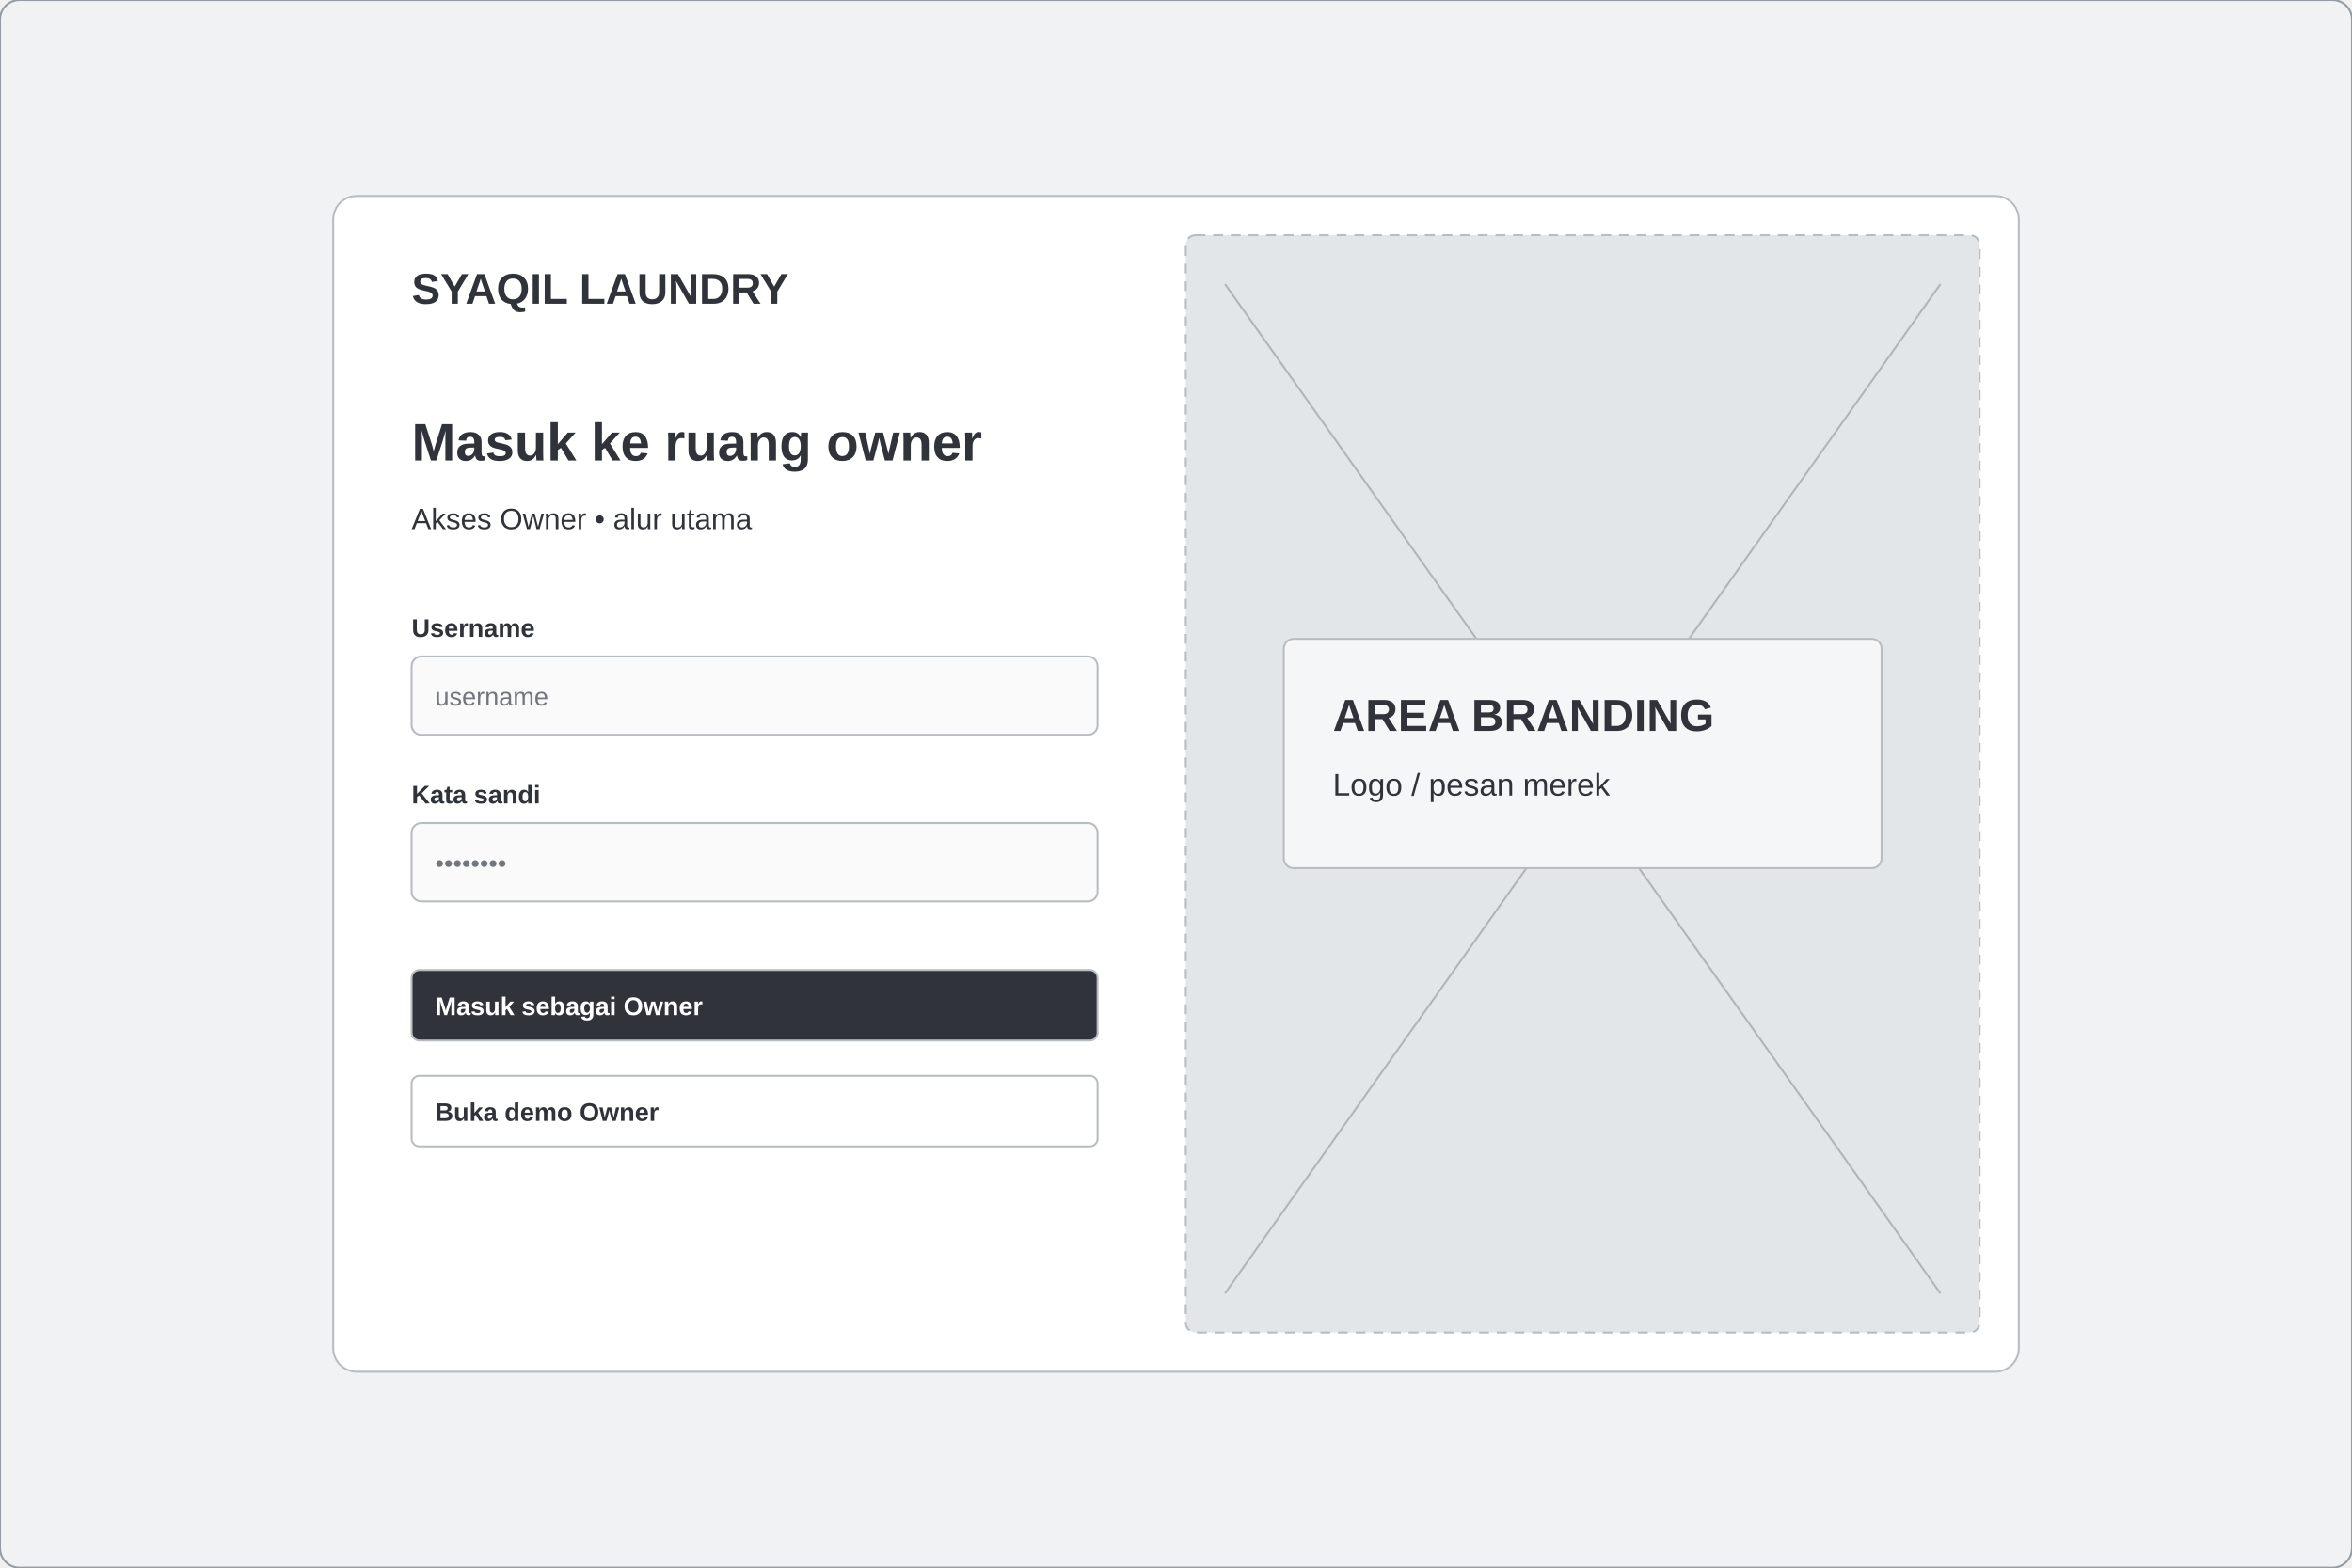
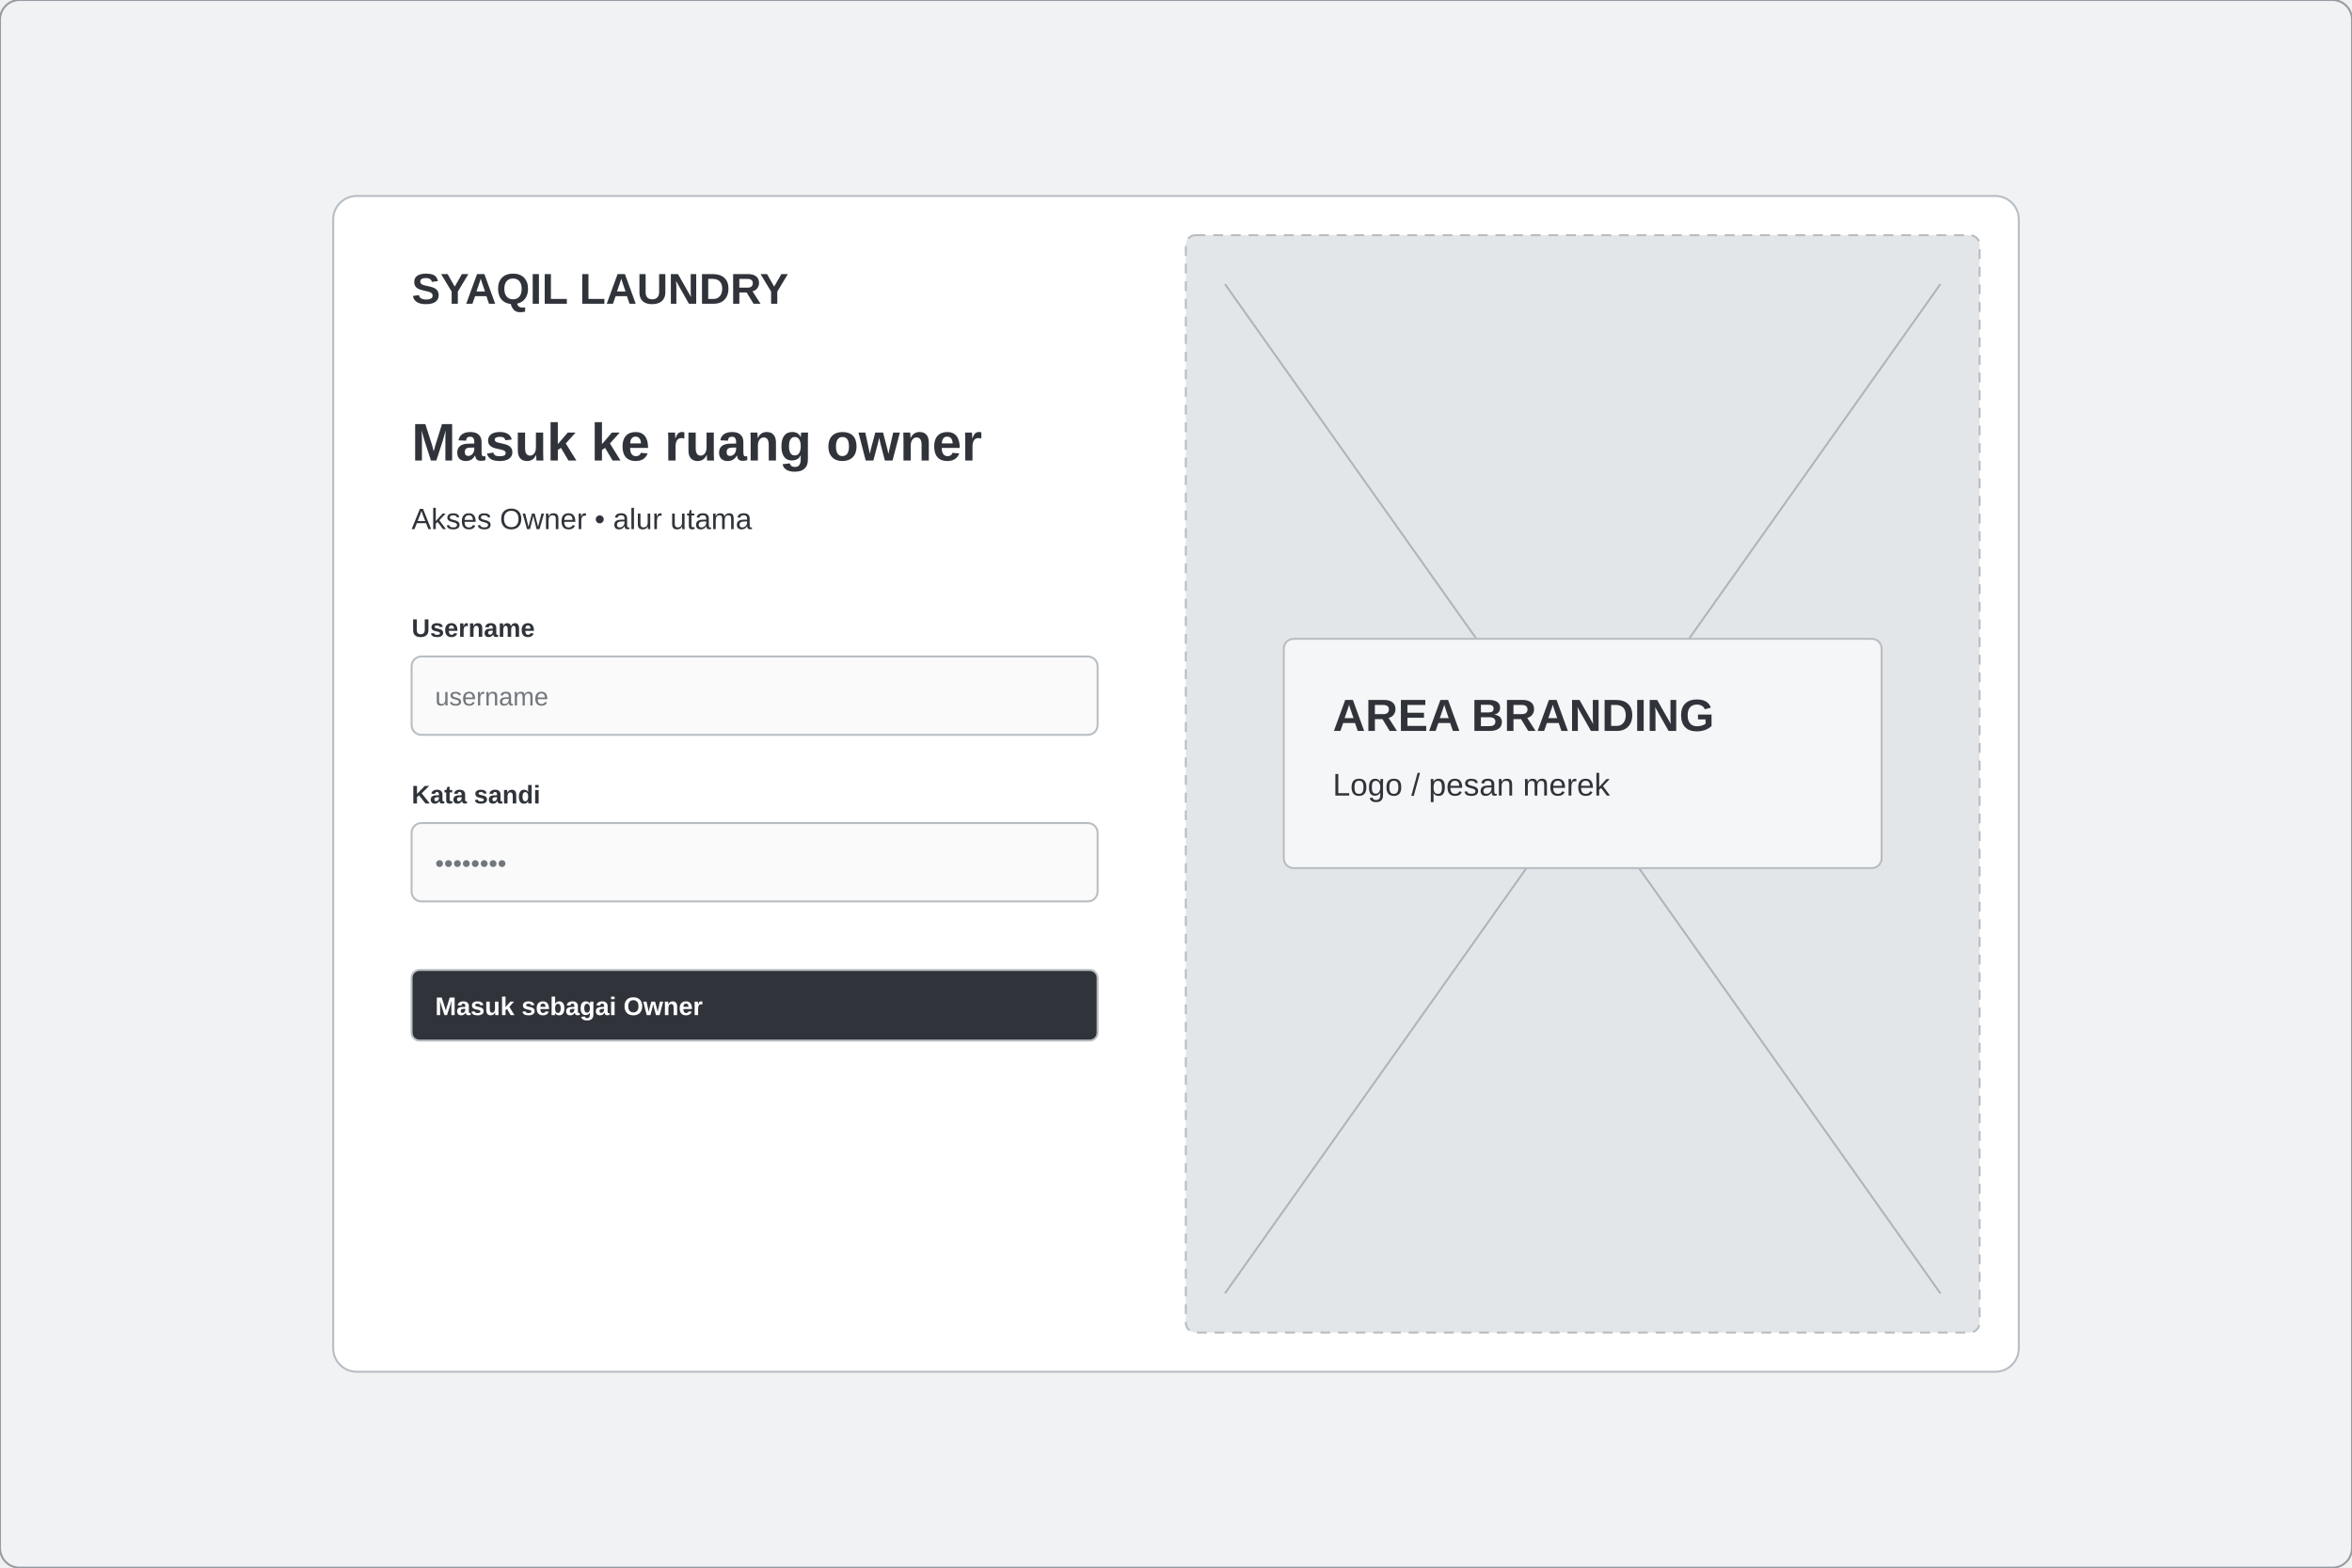
<svg xmlns="http://www.w3.org/2000/svg" width="1200" height="800" viewBox="0 0 1200 800">
  <rect x="0" y="0" width="1200" height="800" rx="10" fill="#f0f2f3" stroke="#949ba2" />
  <rect x="170" y="100" width="860" height="600" rx="12" fill="#fff" stroke="#b8bdc2" />
  <text x="210" y="155" font-family="Arial, sans-serif" font-size="22" font-weight="700" fill="#30343a">SYAQIL LAUNDRY</text>
  <text x="210" y="235" font-family="Arial, sans-serif" font-size="27" font-weight="700" fill="#30343a">Masuk ke ruang owner</text>
  <text x="210" y="270" font-family="Arial, sans-serif" font-size="15" font-weight="400" fill="#30343a">Akses Owner • alur utama</text>
  <text x="210" y="325" font-family="Arial, sans-serif" font-size="13" font-weight="700" fill="#30343a">Username</text>
  <rect x="210" y="335" width="350" height="40" rx="5" fill="#fafafa" stroke="#b8bdc2" />
  <text x="222" y="360" font-family="Arial, sans-serif" font-size="13" font-weight="400" fill="#72777d">username</text>
  <text x="210" y="410" font-family="Arial, sans-serif" font-size="13" font-weight="700" fill="#30343a">Kata sandi</text>
  <rect x="210" y="420" width="350" height="40" rx="5" fill="#fafafa" stroke="#b8bdc2" />
  <text x="222" y="445" font-family="Arial, sans-serif" font-size="13" font-weight="400" fill="#72777d">••••••••</text>
  <rect x="210" y="495" width="350" height="36" rx="4" fill="#30343a" stroke="#b8bdc2" />
  <text x="222" y="518" font-family="Arial, sans-serif" font-size="13" font-weight="700" fill="#fff">Masuk sebagai Owner</text>
-   <rect x="210" y="549" width="350" height="36" rx="4" fill="#fff" stroke="#b8bdc2" />
-   <text x="222" y="572" font-family="Arial, sans-serif" font-size="13" font-weight="700" fill="#30343a">Buka demo Owner</text>
  <rect x="605" y="120" width="405" height="560" rx="5" fill="#e3e6e8" stroke="#b8bdc2" stroke-dasharray="5 4" />
  <path d="M625 145 L990 660" fill="none" stroke="#aeb4ba" />
  <path d="M990 145 L625 660" fill="none" stroke="#aeb4ba" />
  <rect x="655" y="326" width="305" height="117" rx="5" fill="#f5f6f7" stroke="#b8bdc2" />
  <text x="680" y="373" font-family="Arial, sans-serif" font-size="23" font-weight="700" fill="#30343a">AREA BRANDING</text>
  <text x="680" y="406" font-family="Arial, sans-serif" font-size="16" font-weight="400" fill="#30343a">Logo / pesan merek</text>
</svg>
